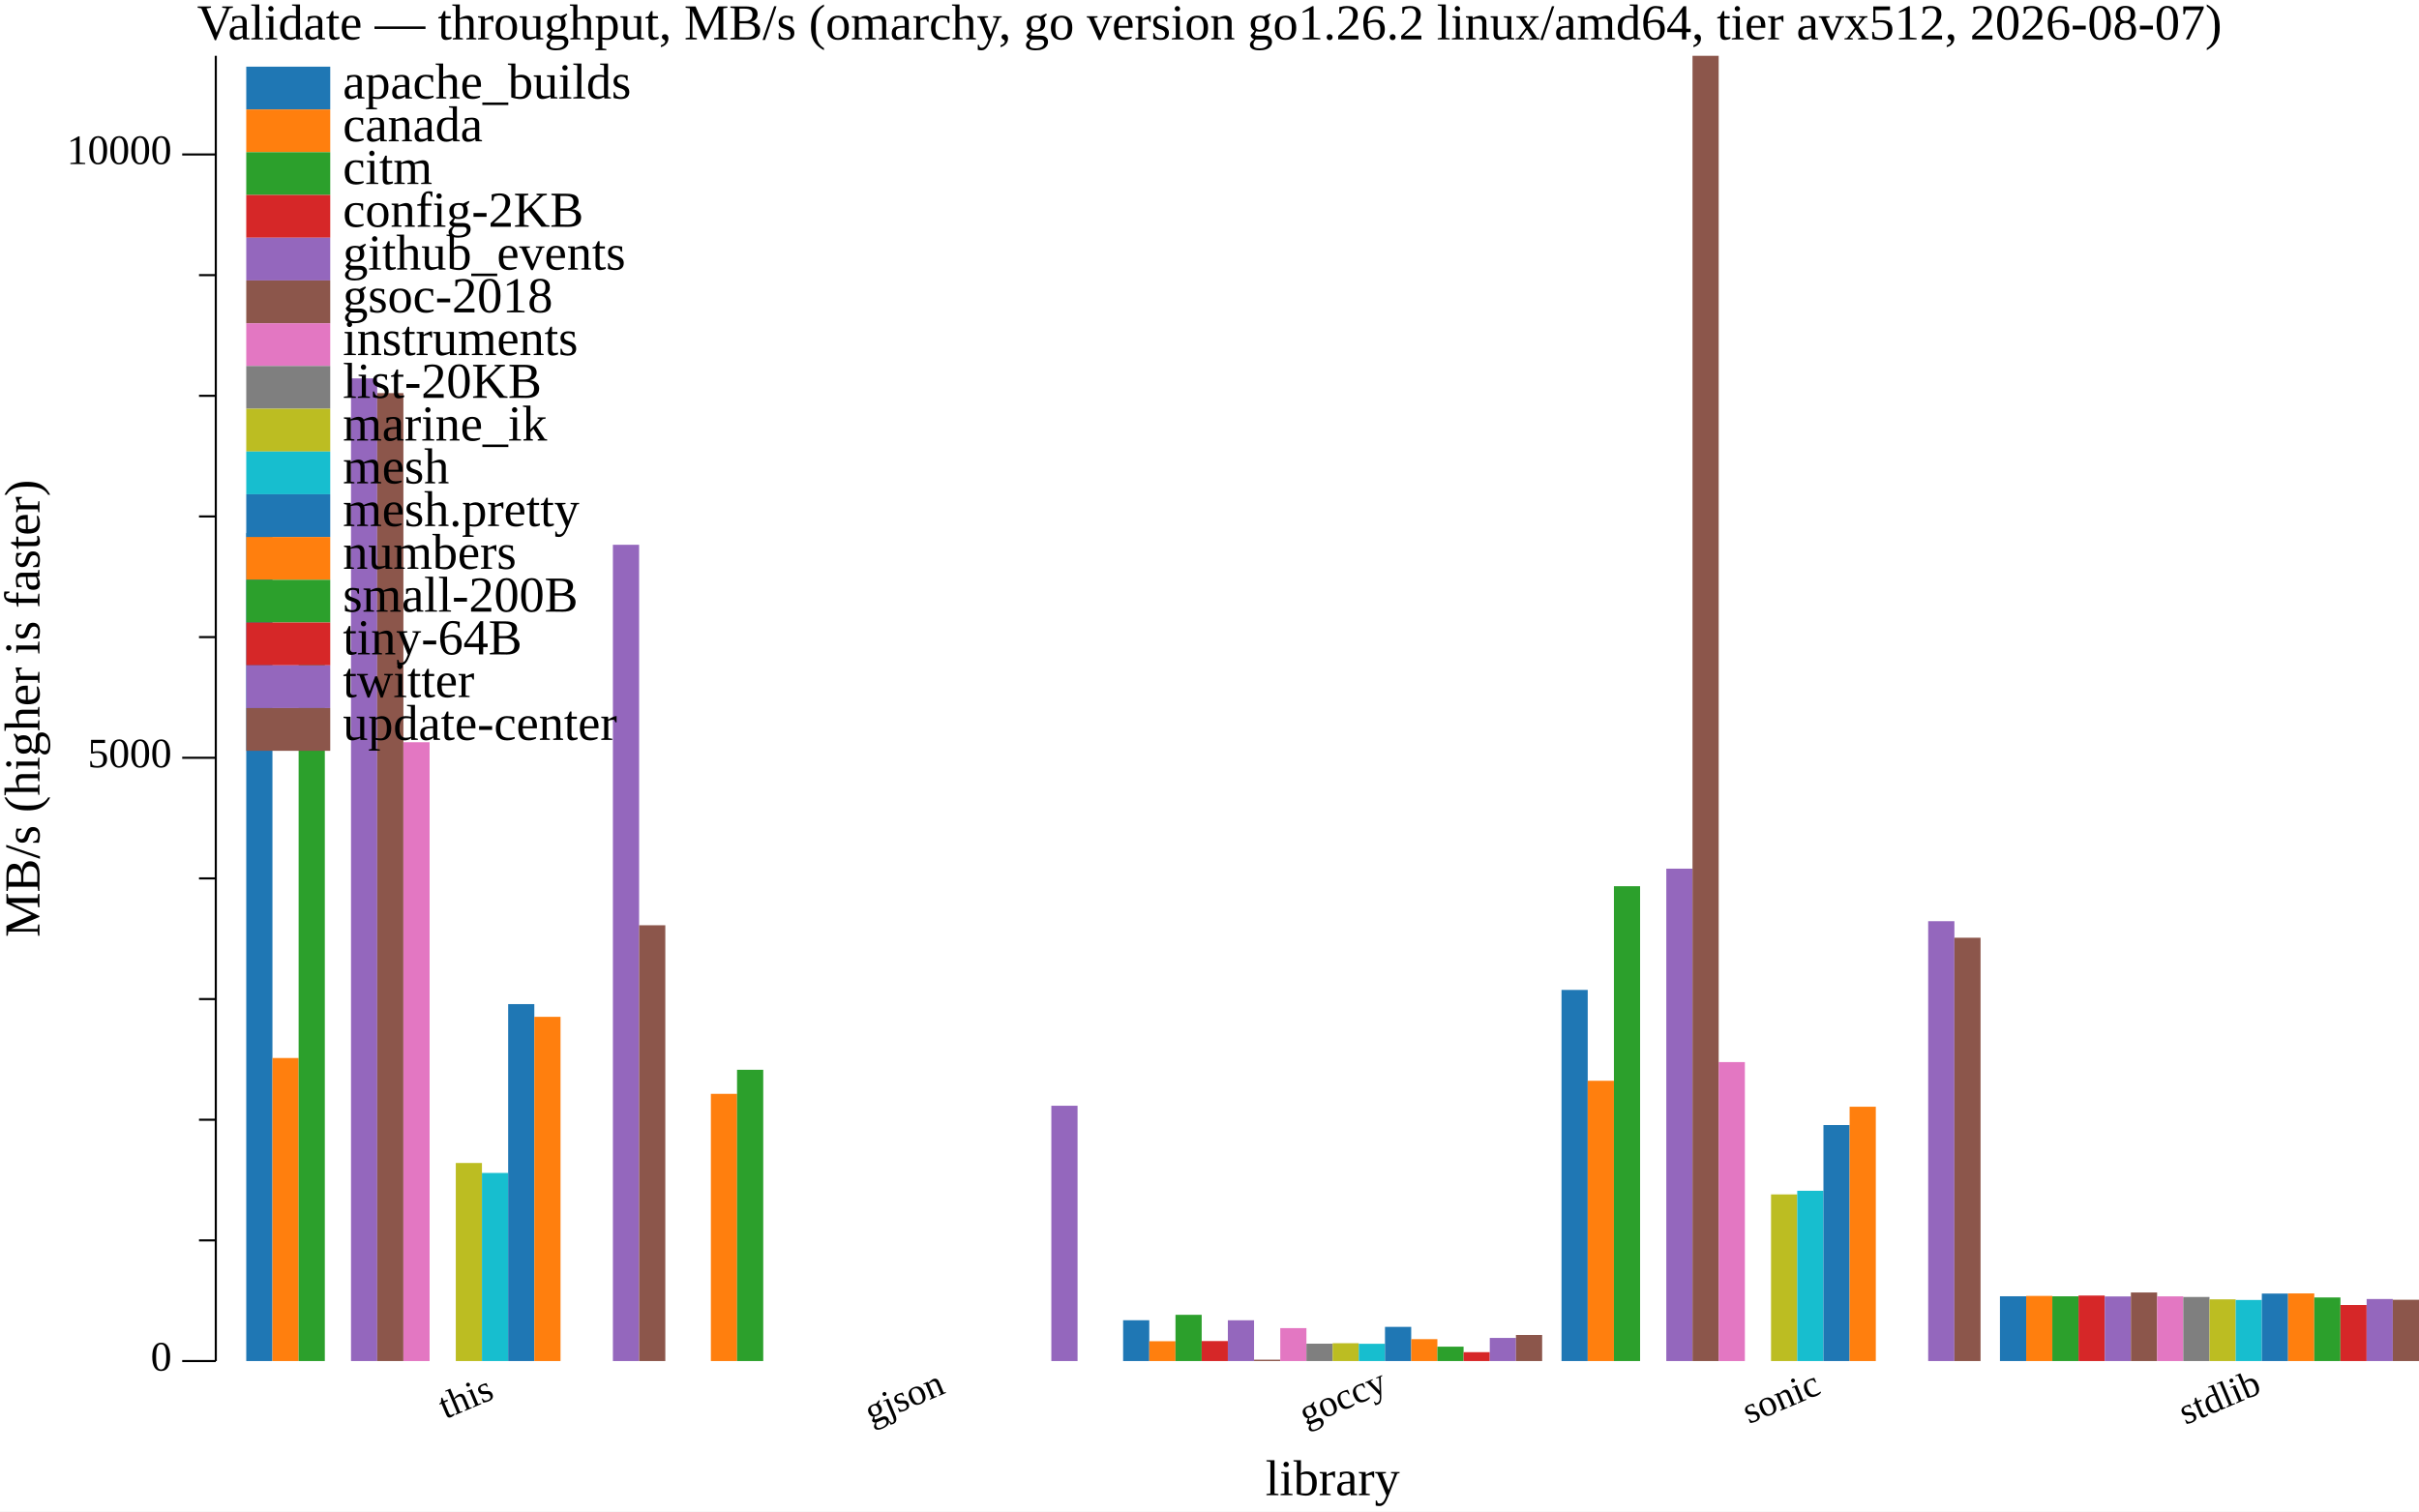
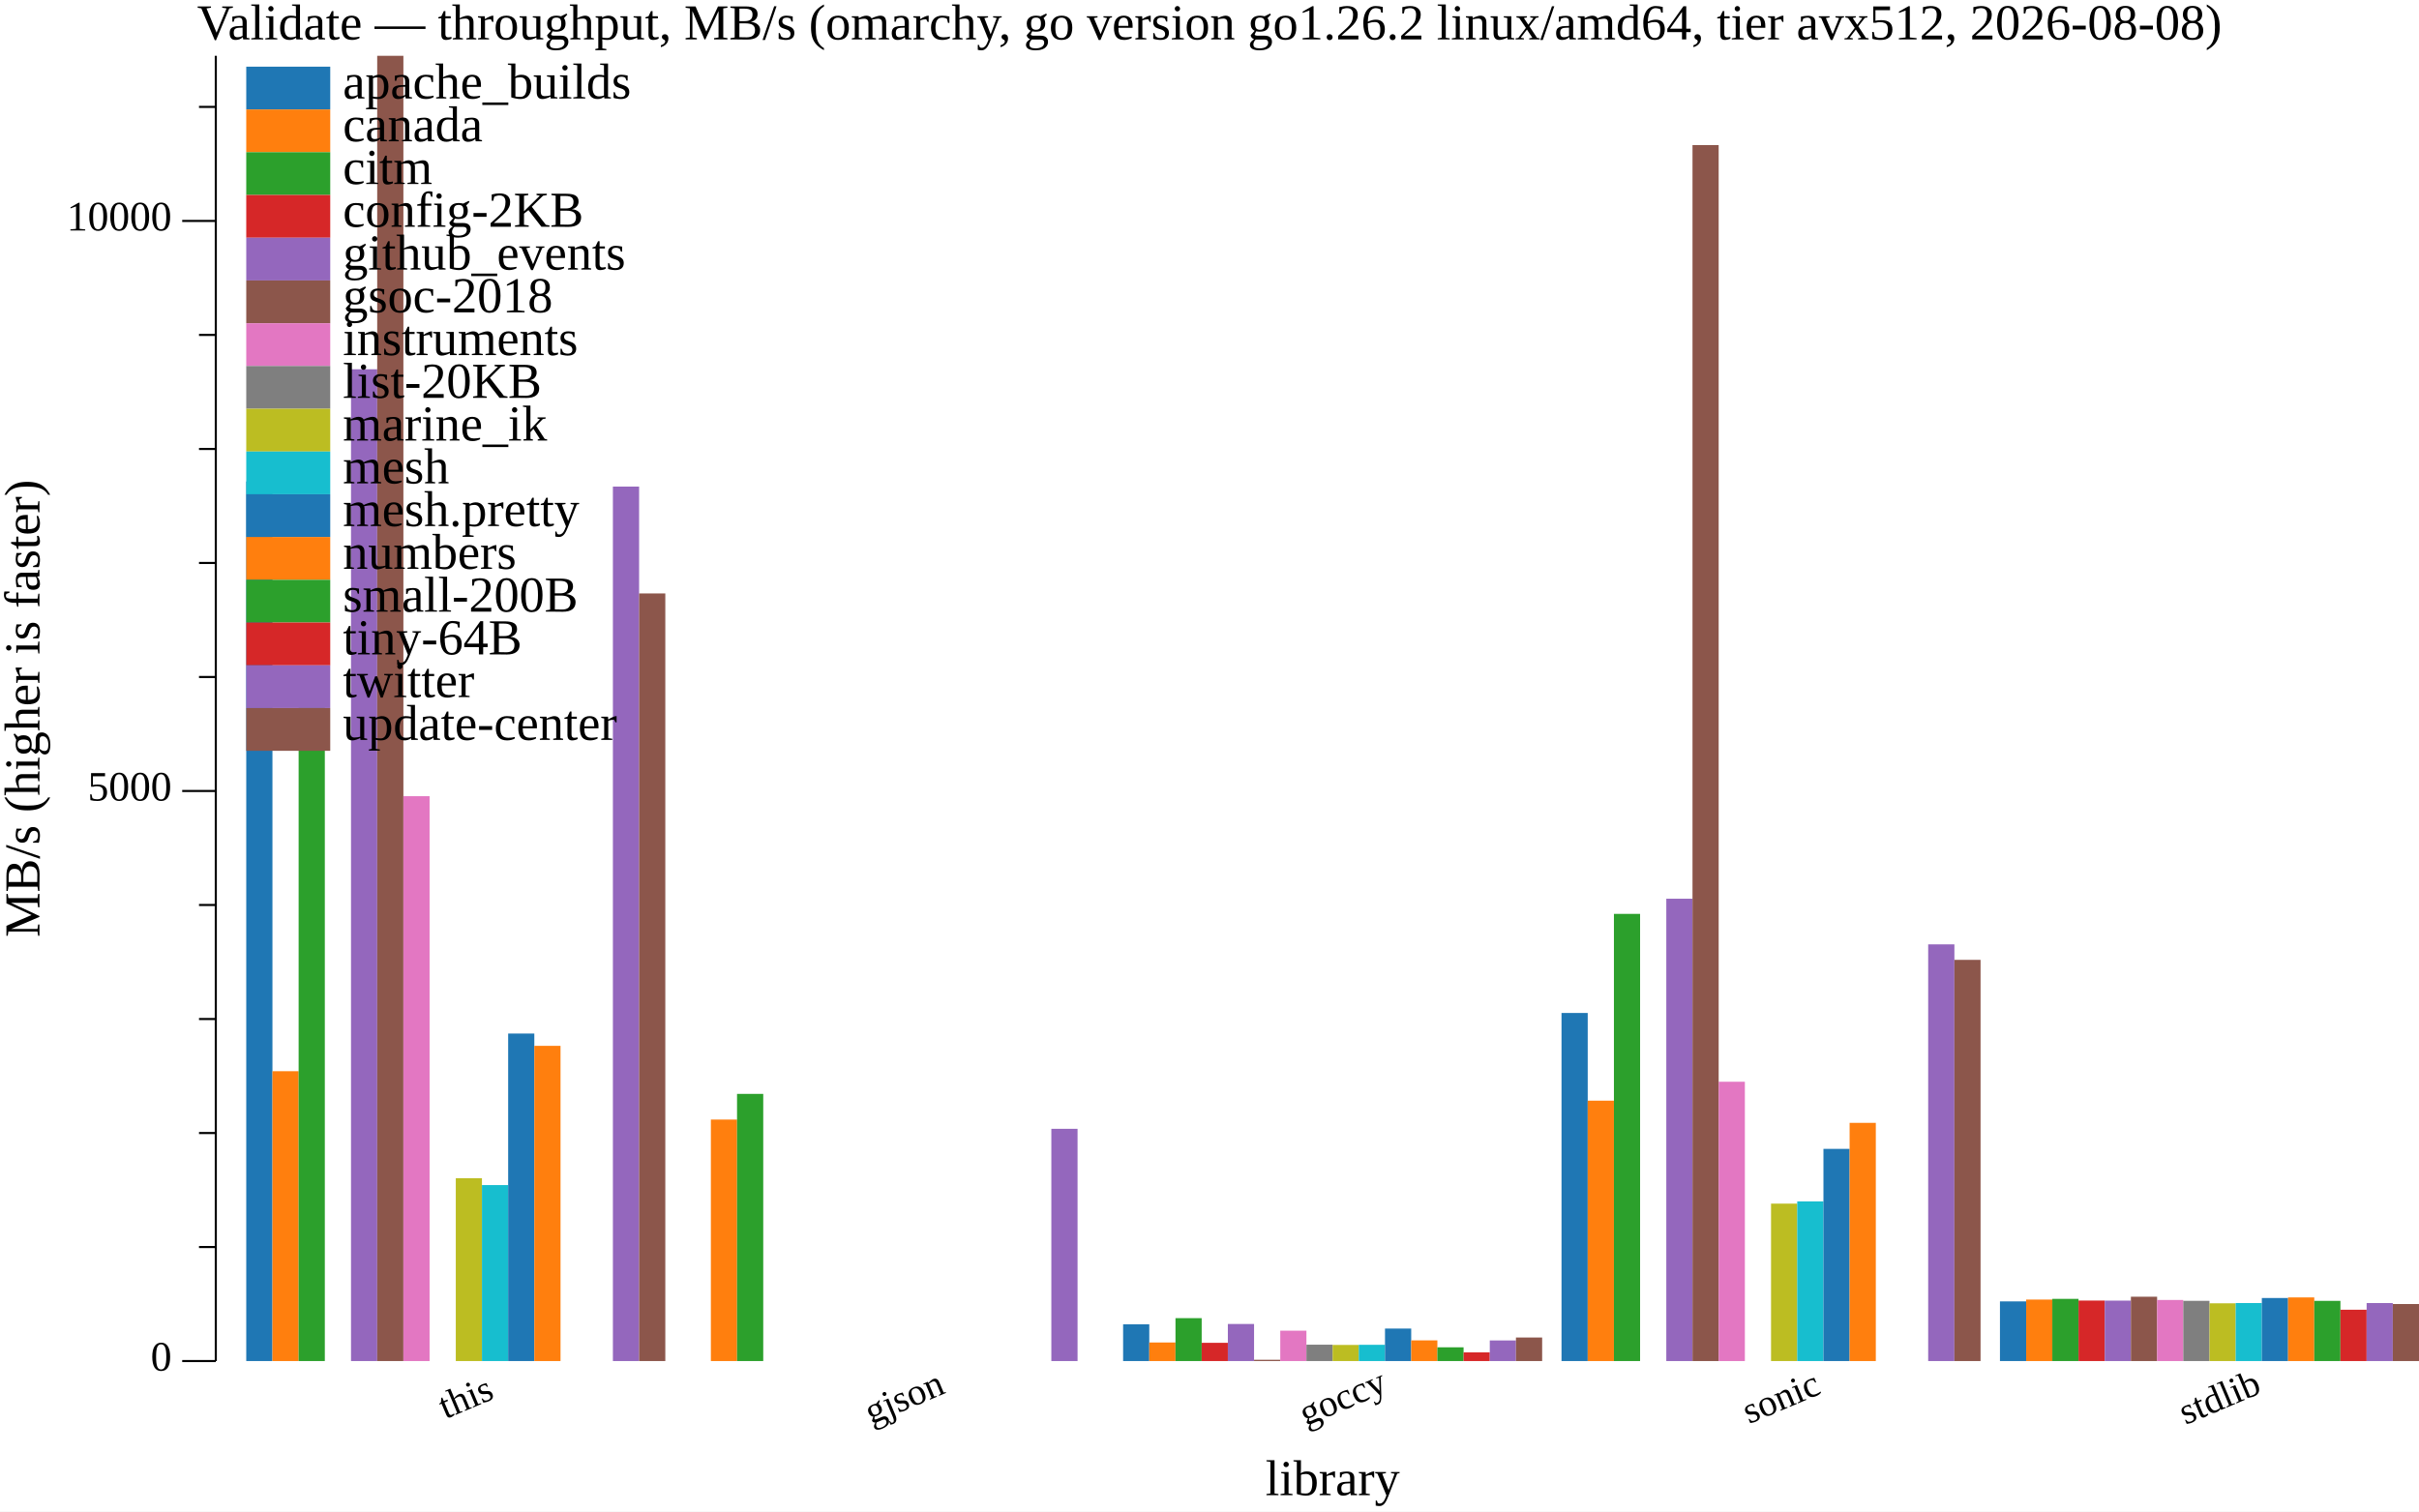
<svg xmlns="http://www.w3.org/2000/svg" width="576pt" height="360pt" viewBox="0 0 576 360">
  <g transform="scale(1, -1) translate(0, -360)">
    <path d="M0,0L576,0L576,360L0,360Z" style="fill:#FFFFFF" />
-     <text x="46.925" y="-350.61" transform="scale(1, -1)" style="font-family:Liberation Serif;font-variant:normal;font-weight:normal;font-style:normal;font-size:12px">Validate — throughput, MB/s (omarchy, go version go1.26.2 linux/amd64, tier avx512, 2026-08-07)</text>
+     <text x="46.925" y="-350.61" transform="scale(1, -1)" style="font-family:Liberation Serif;font-variant:normal;font-weight:normal;font-style:normal;font-size:12px">Validate — throughput, MB/s (omarchy, go version go1.26.2 linux/amd64, tier avx512, 2026-08-08)</text>
    <text x="301.33" y="-3.902" transform="scale(1, -1)" style="font-family:Liberation Serif;font-variant:normal;font-weight:normal;font-style:normal;font-size:12px">library</text>
    <g transform="rotate(22.91831)">
      <text x="106.22" y="21.053" transform="scale(1, -1)" style="font-family:Liberation Serif;font-variant:normal;font-weight:normal;font-style:normal;font-size:9px">this</text>
    </g>
    <g transform="rotate(22.91831)">
      <text x="199.13" y="61.706" transform="scale(1, -1)" style="font-family:Liberation Serif;font-variant:normal;font-weight:normal;font-style:normal;font-size:9px">gjson</text>
    </g>
    <g transform="rotate(22.91831)">
      <text x="294.29" y="102.36" transform="scale(1, -1)" style="font-family:Liberation Serif;font-variant:normal;font-weight:normal;font-style:normal;font-size:9px">goccy</text>
    </g>
    <g transform="rotate(22.91831)">
      <text x="391.69" y="143.01" transform="scale(1, -1)" style="font-family:Liberation Serif;font-variant:normal;font-weight:normal;font-style:normal;font-size:9px">sonic</text>
    </g>
    <g transform="rotate(22.91831)">
      <text x="487.34" y="183.67" transform="scale(1, -1)" style="font-family:Liberation Serif;font-variant:normal;font-weight:normal;font-style:normal;font-size:9px">stdlib</text>
    </g>
    <g transform="rotate(90)">
      <text x="136.78" y="9.387" transform="scale(1, -1)" style="font-family:Liberation Serif;font-variant:normal;font-weight:normal;font-style:normal;font-size:12px">MB/s (higher is faster)</text>
    </g>
    <text x="35.885" y="-33.552" transform="scale(1, -1)" style="font-family:Liberation Serif;font-variant:normal;font-weight:normal;font-style:normal;font-size:10px">0</text>
-     <text x="20.885" y="-177.24" transform="scale(1, -1)" style="font-family:Liberation Serif;font-variant:normal;font-weight:normal;font-style:normal;font-size:10px">5000</text>
-     <text x="15.885" y="-320.92" transform="scale(1, -1)" style="font-family:Liberation Serif;font-variant:normal;font-weight:normal;font-style:normal;font-size:10px">10000</text>
+     <text x="20.885" y="-169.32" transform="scale(1, -1)" style="font-family:Liberation Serif;font-variant:normal;font-weight:normal;font-style:normal;font-size:10px">5000</text>
+     <text x="15.885" y="-305.1" transform="scale(1, -1)" style="font-family:Liberation Serif;font-variant:normal;font-weight:normal;font-style:normal;font-size:10px">10000</text>
    <path d="M43.385,35.837L51.385,35.837" style="fill:none;stroke:#000000;stroke-width:0.5" />
-     <path d="M43.385,179.52L51.385,179.52" style="fill:none;stroke:#000000;stroke-width:0.5" />
-     <path d="M43.385,323.21L51.385,323.21" style="fill:none;stroke:#000000;stroke-width:0.5" />
-     <path d="M47.385,64.575L51.385,64.575" style="fill:none;stroke:#000000;stroke-width:0.5" />
-     <path d="M47.385,93.312L51.385,93.312" style="fill:none;stroke:#000000;stroke-width:0.5" />
-     <path d="M47.385,122.05L51.385,122.05" style="fill:none;stroke:#000000;stroke-width:0.5" />
-     <path d="M47.385,150.79L51.385,150.79" style="fill:none;stroke:#000000;stroke-width:0.5" />
-     <path d="M47.385,208.26L51.385,208.26" style="fill:none;stroke:#000000;stroke-width:0.5" />
-     <path d="M47.385,237L51.385,237" style="fill:none;stroke:#000000;stroke-width:0.5" />
-     <path d="M47.385,265.73L51.385,265.73" style="fill:none;stroke:#000000;stroke-width:0.5" />
-     <path d="M47.385,294.47L51.385,294.47" style="fill:none;stroke:#000000;stroke-width:0.5" />
+     <path d="M43.385,171.61L51.385,171.61" style="fill:none;stroke:#000000;stroke-width:0.5" />
+     <path d="M43.385,307.38L51.385,307.38" style="fill:none;stroke:#000000;stroke-width:0.5" />
+     <path d="M47.385,62.992L51.385,62.992" style="fill:none;stroke:#000000;stroke-width:0.5" />
+     <path d="M47.385,90.146L51.385,90.146" style="fill:none;stroke:#000000;stroke-width:0.5" />
+     <path d="M47.385,117.3L51.385,117.3" style="fill:none;stroke:#000000;stroke-width:0.5" />
+     <path d="M47.385,144.46L51.385,144.46" style="fill:none;stroke:#000000;stroke-width:0.5" />
+     <path d="M47.385,198.76L51.385,198.76" style="fill:none;stroke:#000000;stroke-width:0.5" />
+     <path d="M47.385,225.92L51.385,225.92" style="fill:none;stroke:#000000;stroke-width:0.5" />
+     <path d="M47.385,253.07L51.385,253.07" style="fill:none;stroke:#000000;stroke-width:0.5" />
+     <path d="M47.385,280.23L51.385,280.23" style="fill:none;stroke:#000000;stroke-width:0.5" />
+     <path d="M47.385,334.54L51.385,334.54" style="fill:none;stroke:#000000;stroke-width:0.5" />
    <path d="M51.385,35.837L51.385,346.71" style="fill:none;stroke:#000000;stroke-width:0.5" />
-     <path d="M58.636,35.837L58.636,233.03L64.873,233.03L64.873,35.837Z" style="fill:#1F77B4" />
+     <path d="M58.636,35.837L58.636,245.33L64.873,245.33L64.873,35.837Z" style="fill:#1F77B4" />
    <path d="M163.03,35.837L163.03,35.837L169.27,35.837L169.27,35.837Z" style="fill:#1F77B4" />
-     <path d="M267.43,35.837L267.43,45.558L273.66,45.558L273.66,35.837Z" style="fill:#1F77B4" />
-     <path d="M371.82,35.837L371.82,124.23L378.06,124.23L378.06,35.837Z" style="fill:#1F77B4" />
-     <path d="M476.22,35.837L476.22,51.266L482.46,51.266L482.46,35.837Z" style="fill:#1F77B4" />
-     <path d="M64.873,35.837L64.873,108.01L71.109,108.01L71.109,35.837Z" style="fill:#FF7F0E" />
-     <path d="M169.27,35.837L169.27,99.478L175.5,99.478L175.5,35.837Z" style="fill:#FF7F0E" />
-     <path d="M273.66,35.837L273.66,40.558L279.9,40.558L279.9,35.837Z" style="fill:#FF7F0E" />
-     <path d="M378.06,35.837L378.06,102.59L384.3,102.59L384.3,35.837Z" style="fill:#FF7F0E" />
-     <path d="M482.46,35.837L482.46,51.348L488.69,51.348L488.69,35.837Z" style="fill:#FF7F0E" />
-     <path d="M71.109,35.837L71.109,208.6L77.345,208.6L77.345,35.837Z" style="fill:#2CA02C" />
-     <path d="M175.5,35.837L175.5,105.21L181.74,105.21L181.74,35.837Z" style="fill:#2CA02C" />
-     <path d="M279.9,35.837L279.9,46.849L286.14,46.849L286.14,35.837Z" style="fill:#2CA02C" />
-     <path d="M384.3,35.837L384.3,148.93L390.53,148.93L390.53,35.837Z" style="fill:#2CA02C" />
-     <path d="M488.69,35.837L488.69,51.259L494.93,51.259L494.93,35.837Z" style="fill:#2CA02C" />
+     <path d="M267.43,35.837L267.43,44.585L273.66,44.585L273.66,35.837Z" style="fill:#1F77B4" />
+     <path d="M371.82,35.837L371.82,118.74L378.06,118.74L378.06,35.837Z" style="fill:#1F77B4" />
+     <path d="M476.22,35.837L476.22,50.045L482.46,50.045L482.46,35.837Z" style="fill:#1F77B4" />
+     <path d="M64.873,35.837L64.873,104.87L71.109,104.87L71.109,35.837Z" style="fill:#FF7F0E" />
+     <path d="M169.27,35.837L169.27,93.354L175.5,93.354L175.5,35.837Z" style="fill:#FF7F0E" />
+     <path d="M273.66,35.837L273.66,40.258L279.9,40.258L279.9,35.837Z" style="fill:#FF7F0E" />
+     <path d="M378.06,35.837L378.06,97.852L384.3,97.852L384.3,35.837Z" style="fill:#FF7F0E" />
+     <path d="M482.46,35.837L482.46,50.48L488.69,50.48L488.69,35.837Z" style="fill:#FF7F0E" />
+     <path d="M71.109,35.837L71.109,200.16L77.345,200.16L77.345,35.837Z" style="fill:#2CA02C" />
+     <path d="M175.5,35.837L175.5,99.467L181.74,99.467L181.74,35.837Z" style="fill:#2CA02C" />
+     <path d="M279.9,35.837L279.9,46.055L286.14,46.055L286.14,35.837Z" style="fill:#2CA02C" />
+     <path d="M384.3,35.837L384.3,142.34L390.53,142.34L390.53,35.837Z" style="fill:#2CA02C" />
+     <path d="M488.69,35.837L488.69,50.65L494.93,50.65L494.93,35.837Z" style="fill:#2CA02C" />
    <path d="M77.345,35.837L77.345,35.837L83.581,35.837L83.581,35.837Z" style="fill:#D62728" />
    <path d="M181.74,35.837L181.74,35.837L187.98,35.837L187.98,35.837Z" style="fill:#D62728" />
-     <path d="M286.14,35.837L286.14,40.599L292.37,40.599L292.37,35.837Z" style="fill:#D62728" />
+     <path d="M286.14,35.837L286.14,40.18L292.37,40.18L292.37,35.837Z" style="fill:#D62728" />
    <path d="M390.53,35.837L390.53,35.837L396.77,35.837L396.77,35.837Z" style="fill:#D62728" />
-     <path d="M494.93,35.837L494.93,51.437L501.17,51.437L501.17,35.837Z" style="fill:#D62728" />
-     <path d="M83.581,35.837L83.581,269.88L89.818,269.88L89.818,35.837Z" style="fill:#9467BD" />
+     <path d="M494.93,35.837L494.93,50.244L501.17,50.244L501.17,35.837Z" style="fill:#D62728" />
+     <path d="M83.581,35.837L83.581,272.05L89.818,272.05L89.818,35.837Z" style="fill:#9467BD" />
    <path d="M187.98,35.837L187.98,35.837L194.21,35.837L194.21,35.837Z" style="fill:#9467BD" />
-     <path d="M292.37,35.837L292.37,45.549L298.61,45.549L298.61,35.837Z" style="fill:#9467BD" />
-     <path d="M396.77,35.837L396.77,153.11L403.01,153.11L403.01,35.837Z" style="fill:#9467BD" />
-     <path d="M501.17,35.837L501.17,51.224L507.4,51.224L507.4,35.837Z" style="fill:#9467BD" />
-     <path d="M89.818,35.837L89.818,266.37L96.054,266.37L96.054,35.837Z" style="fill:#8C564B" />
+     <path d="M292.37,35.837L292.37,44.666L298.61,44.666L298.61,35.837Z" style="fill:#9467BD" />
+     <path d="M396.77,35.837L396.77,145.95L403.01,145.95L403.01,35.837Z" style="fill:#9467BD" />
+     <path d="M501.17,35.837L501.17,50.231L507.4,50.231L507.4,35.837Z" style="fill:#9467BD" />
+     <path d="M89.818,35.837L89.818,346.71L96.054,346.71L96.054,35.837Z" style="fill:#8C564B" />
    <path d="M194.21,35.837L194.21,35.837L200.45,35.837L200.45,35.837Z" style="fill:#8C564B" />
-     <path d="M298.61,35.837L298.61,36.16L304.85,36.16L304.85,35.837Z" style="fill:#8C564B" />
-     <path d="M403.01,35.837L403.01,346.71L409.24,346.71L409.24,35.837Z" style="fill:#8C564B" />
-     <path d="M507.4,35.837L507.4,52.169L513.64,52.169L513.64,35.837Z" style="fill:#8C564B" />
-     <path d="M96.054,35.837L96.054,183.22L102.29,183.22L102.29,35.837Z" style="fill:#E377C2" />
+     <path d="M298.61,35.837L298.61,36.139L304.85,36.139L304.85,35.837Z" style="fill:#8C564B" />
+     <path d="M403.01,35.837L403.01,325.45L409.24,325.45L409.24,35.837Z" style="fill:#8C564B" />
+     <path d="M507.4,35.837L507.4,51.159L513.64,51.159L513.64,35.837Z" style="fill:#8C564B" />
+     <path d="M96.054,35.837L96.054,170.37L102.29,170.37L102.29,35.837Z" style="fill:#E377C2" />
    <path d="M200.45,35.837L200.45,35.837L206.69,35.837L206.69,35.837Z" style="fill:#E377C2" />
-     <path d="M304.85,35.837L304.85,43.681L311.08,43.681L311.08,35.837Z" style="fill:#E377C2" />
-     <path d="M409.24,35.837L409.24,107.04L415.48,107.04L415.48,35.837Z" style="fill:#E377C2" />
-     <path d="M513.64,35.837L513.64,51.243L519.87,51.243L519.87,35.837Z" style="fill:#E377C2" />
+     <path d="M304.85,35.837L304.85,43.071L311.08,43.071L311.08,35.837Z" style="fill:#E377C2" />
+     <path d="M409.24,35.837L409.24,102.36L415.48,102.36L415.48,35.837Z" style="fill:#E377C2" />
+     <path d="M513.64,35.837L513.64,50.385L519.87,50.385L519.87,35.837Z" style="fill:#E377C2" />
    <path d="M102.29,35.837L102.29,35.837L108.53,35.837L108.53,35.837Z" style="fill:#7F7F7F" />
    <path d="M206.69,35.837L206.69,35.837L212.92,35.837L212.92,35.837Z" style="fill:#7F7F7F" />
-     <path d="M311.08,35.837L311.08,39.976L317.32,39.976L317.32,35.837Z" style="fill:#7F7F7F" />
+     <path d="M311.08,35.837L311.08,39.734L317.32,39.734L317.32,35.837Z" style="fill:#7F7F7F" />
    <path d="M415.48,35.837L415.48,35.837L421.71,35.837L421.71,35.837Z" style="fill:#7F7F7F" />
-     <path d="M519.87,35.837L519.87,51.097L526.11,51.097L526.11,35.837Z" style="fill:#7F7F7F" />
-     <path d="M108.53,35.837L108.53,83.011L114.76,83.011L114.76,35.837Z" style="fill:#BCBD22" />
+     <path d="M519.87,35.837L519.87,50.182L526.11,50.182L526.11,35.837Z" style="fill:#7F7F7F" />
+     <path d="M108.53,35.837L108.53,79.382L114.76,79.382L114.76,35.837Z" style="fill:#BCBD22" />
    <path d="M212.92,35.837L212.92,35.837L219.16,35.837L219.16,35.837Z" style="fill:#BCBD22" />
-     <path d="M317.32,35.837L317.32,40.085L323.55,40.085L323.55,35.837Z" style="fill:#BCBD22" />
-     <path d="M421.71,35.837L421.71,75.527L427.95,75.527L427.95,35.837Z" style="fill:#BCBD22" />
-     <path d="M526.11,35.837L526.11,50.533L532.35,50.533L532.35,35.837Z" style="fill:#BCBD22" />
-     <path d="M114.76,35.837L114.76,80.638L121,80.638L121,35.837Z" style="fill:#17BECF" />
+     <path d="M317.32,35.837L317.32,39.675L323.55,39.675L323.55,35.837Z" style="fill:#BCBD22" />
+     <path d="M421.71,35.837L421.71,73.33L427.95,73.33L427.95,35.837Z" style="fill:#BCBD22" />
+     <path d="M526.11,35.837L526.11,49.591L532.35,49.591L532.35,35.837Z" style="fill:#BCBD22" />
+     <path d="M114.76,35.837L114.76,77.747L121,77.747L121,35.837Z" style="fill:#17BECF" />
    <path d="M219.16,35.837L219.16,35.837L225.39,35.837L225.39,35.837Z" style="fill:#17BECF" />
-     <path d="M323.55,35.837L323.55,39.947L329.79,39.947L329.79,35.837Z" style="fill:#17BECF" />
-     <path d="M427.95,35.837L427.95,76.391L434.19,76.391L434.19,35.837Z" style="fill:#17BECF" />
-     <path d="M532.35,35.837L532.35,50.384L538.58,50.384L538.58,35.837Z" style="fill:#17BECF" />
-     <path d="M121,35.837L121,120.85L127.23,120.85L127.23,35.837Z" style="fill:#1F77B4" />
+     <path d="M323.55,35.837L323.55,39.706L329.79,39.706L329.79,35.837Z" style="fill:#17BECF" />
+     <path d="M427.95,35.837L427.95,73.863L434.19,73.863L434.19,35.837Z" style="fill:#17BECF" />
+     <path d="M532.35,35.837L532.35,49.65L538.58,49.65L538.58,35.837Z" style="fill:#17BECF" />
+     <path d="M121,35.837L121,113.84L127.23,113.84L127.23,35.837Z" style="fill:#1F77B4" />
    <path d="M225.39,35.837L225.39,35.837L231.63,35.837L231.63,35.837Z" style="fill:#1F77B4" />
-     <path d="M329.79,35.837L329.79,43.977L336.03,43.977L336.03,35.837Z" style="fill:#1F77B4" />
-     <path d="M434.19,35.837L434.19,92.045L440.42,92.045L440.42,35.837Z" style="fill:#1F77B4" />
-     <path d="M538.58,35.837L538.58,51.908L544.82,51.908L544.82,35.837Z" style="fill:#1F77B4" />
-     <path d="M127.23,35.837L127.23,117.82L133.47,117.82L133.47,35.837Z" style="fill:#FF7F0E" />
+     <path d="M329.79,35.837L329.79,43.576L336.03,43.576L336.03,35.837Z" style="fill:#1F77B4" />
+     <path d="M434.19,35.837L434.19,86.372L440.42,86.372L440.42,35.837Z" style="fill:#1F77B4" />
+     <path d="M538.58,35.837L538.58,50.852L544.82,50.852L544.82,35.837Z" style="fill:#1F77B4" />
+     <path d="M127.23,35.837L127.23,110.91L133.47,110.91L133.47,35.837Z" style="fill:#FF7F0E" />
    <path d="M231.63,35.837L231.63,35.837L237.87,35.837L237.87,35.837Z" style="fill:#FF7F0E" />
-     <path d="M336.03,35.837L336.03,41.054L342.26,41.054L342.26,35.837Z" style="fill:#FF7F0E" />
-     <path d="M440.42,35.837L440.42,96.409L446.66,96.409L446.66,35.837Z" style="fill:#FF7F0E" />
-     <path d="M544.82,35.837L544.82,51.947L551.06,51.947L551.06,35.837Z" style="fill:#FF7F0E" />
+     <path d="M336.03,35.837L336.03,40.762L342.26,40.762L342.26,35.837Z" style="fill:#FF7F0E" />
+     <path d="M440.42,35.837L440.42,92.569L446.66,92.569L446.66,35.837Z" style="fill:#FF7F0E" />
+     <path d="M544.82,35.837L544.82,50.99L551.06,50.99L551.06,35.837Z" style="fill:#FF7F0E" />
    <path d="M133.47,35.837L133.47,35.837L139.71,35.837L139.71,35.837Z" style="fill:#2CA02C" />
    <path d="M237.87,35.837L237.87,35.837L244.1,35.837L244.1,35.837Z" style="fill:#2CA02C" />
-     <path d="M342.26,35.837L342.26,39.265L348.5,39.265L348.5,35.837Z" style="fill:#2CA02C" />
+     <path d="M342.26,35.837L342.26,39.111L348.5,39.111L348.5,35.837Z" style="fill:#2CA02C" />
    <path d="M446.66,35.837L446.66,35.837L452.9,35.837L452.9,35.837Z" style="fill:#2CA02C" />
-     <path d="M551.06,35.837L551.06,50.984L557.29,50.984L557.29,35.837Z" style="fill:#2CA02C" />
+     <path d="M551.06,35.837L551.06,50.172L557.29,50.172L557.29,35.837Z" style="fill:#2CA02C" />
    <path d="M139.71,35.837L139.71,35.837L145.94,35.837L145.94,35.837Z" style="fill:#D62728" />
    <path d="M244.1,35.837L244.1,35.837L250.34,35.837L250.34,35.837Z" style="fill:#D62728" />
-     <path d="M348.5,35.837L348.5,37.952L354.74,37.952L354.74,35.837Z" style="fill:#D62728" />
+     <path d="M348.5,35.837L348.5,37.903L354.74,37.903L354.74,35.837Z" style="fill:#D62728" />
    <path d="M452.9,35.837L452.9,35.837L459.13,35.837L459.13,35.837Z" style="fill:#D62728" />
-     <path d="M557.29,35.837L557.29,49.187L563.53,49.187L563.53,35.837Z" style="fill:#D62728" />
-     <path d="M145.94,35.837L145.94,230.25L152.18,230.25L152.18,35.837Z" style="fill:#9467BD" />
-     <path d="M250.34,35.837L250.34,96.643L256.58,96.643L256.58,35.837Z" style="fill:#9467BD" />
-     <path d="M354.74,35.837L354.74,41.344L360.97,41.344L360.97,35.837Z" style="fill:#9467BD" />
-     <path d="M459.13,35.837L459.13,140.6L465.37,140.6L465.37,35.837Z" style="fill:#9467BD" />
-     <path d="M563.53,35.837L563.53,50.612L569.76,50.612L569.76,35.837Z" style="fill:#9467BD" />
-     <path d="M152.18,35.837L152.18,139.63L158.42,139.63L158.42,35.837Z" style="fill:#8C564B" />
+     <path d="M557.29,35.837L557.29,48.061L563.53,48.061L563.53,35.837Z" style="fill:#D62728" />
+     <path d="M145.94,35.837L145.94,244.11L152.18,244.11L152.18,35.837Z" style="fill:#9467BD" />
+     <path d="M250.34,35.837L250.34,91.149L256.58,91.149L256.58,35.837Z" style="fill:#9467BD" />
+     <path d="M354.74,35.837L354.74,40.746L360.97,40.746L360.97,35.837Z" style="fill:#9467BD" />
+     <path d="M459.13,35.837L459.13,135.08L465.37,135.08L465.37,35.837Z" style="fill:#9467BD" />
+     <path d="M563.53,35.837L563.53,49.649L569.76,49.649L569.76,35.837Z" style="fill:#9467BD" />
+     <path d="M152.18,35.837L152.18,218.66L158.42,218.66L158.42,35.837Z" style="fill:#8C564B" />
    <path d="M256.58,35.837L256.58,35.837L262.81,35.837L262.81,35.837Z" style="fill:#8C564B" />
-     <path d="M360.97,35.837L360.97,42.048L367.21,42.048L367.21,35.837Z" style="fill:#8C564B" />
-     <path d="M465.37,35.837L465.37,136.66L471.6,136.66L471.6,35.837Z" style="fill:#8C564B" />
-     <path d="M569.76,35.837L569.76,50.435L576,50.435L576,35.837Z" style="fill:#8C564B" />
+     <path d="M360.97,35.837L360.97,41.445L367.21,41.445L367.21,35.837Z" style="fill:#8C564B" />
+     <path d="M465.37,35.837L465.37,131.39L471.6,131.39L471.6,35.837Z" style="fill:#8C564B" />
+     <path d="M569.76,35.837L569.76,49.417L576,49.417L576,35.837Z" style="fill:#8C564B" />
    <path d="M58.636,333.93L58.636,344.12L78.636,344.12L78.636,333.93Z" style="fill:#1F77B4" />
    <text x="81.636" y="-336.54" transform="scale(1, -1)" style="font-family:Liberation Serif;font-variant:normal;font-weight:normal;font-style:normal;font-size:12px">apache_builds</text>
    <path d="M58.636,323.75L58.636,333.93L78.636,333.93L78.636,323.75Z" style="fill:#FF7F0E" />
    <text x="81.636" y="-326.35" transform="scale(1, -1)" style="font-family:Liberation Serif;font-variant:normal;font-weight:normal;font-style:normal;font-size:12px">canada</text>
    <path d="M58.636,313.56L58.636,323.75L78.636,323.75L78.636,313.56Z" style="fill:#2CA02C" />
    <text x="81.636" y="-316.17" transform="scale(1, -1)" style="font-family:Liberation Serif;font-variant:normal;font-weight:normal;font-style:normal;font-size:12px">citm</text>
    <path d="M58.636,303.38L58.636,313.56L78.636,313.56L78.636,303.38Z" style="fill:#D62728" />
    <text x="81.636" y="-305.99" transform="scale(1, -1)" style="font-family:Liberation Serif;font-variant:normal;font-weight:normal;font-style:normal;font-size:12px">config-2KB</text>
    <path d="M58.636,293.2L58.636,303.38L78.636,303.38L78.636,293.2Z" style="fill:#9467BD" />
    <text x="81.636" y="-295.8" transform="scale(1, -1)" style="font-family:Liberation Serif;font-variant:normal;font-weight:normal;font-style:normal;font-size:12px">github_events</text>
    <path d="M58.636,283.01L58.636,293.2L78.636,293.2L78.636,283.01Z" style="fill:#8C564B" />
    <text x="81.636" y="-285.62" transform="scale(1, -1)" style="font-family:Liberation Serif;font-variant:normal;font-weight:normal;font-style:normal;font-size:12px">gsoc-2018</text>
    <path d="M58.636,272.83L58.636,283.01L78.636,283.01L78.636,272.83Z" style="fill:#E377C2" />
    <text x="81.636" y="-275.43" transform="scale(1, -1)" style="font-family:Liberation Serif;font-variant:normal;font-weight:normal;font-style:normal;font-size:12px">instruments</text>
    <path d="M58.636,262.65L58.636,272.83L78.636,272.83L78.636,262.65Z" style="fill:#7F7F7F" />
    <text x="81.636" y="-265.25" transform="scale(1, -1)" style="font-family:Liberation Serif;font-variant:normal;font-weight:normal;font-style:normal;font-size:12px">list-20KB</text>
    <path d="M58.636,252.46L58.636,262.65L78.636,262.65L78.636,252.46Z" style="fill:#BCBD22" />
    <text x="81.636" y="-255.07" transform="scale(1, -1)" style="font-family:Liberation Serif;font-variant:normal;font-weight:normal;font-style:normal;font-size:12px">marine_ik</text>
    <path d="M58.636,242.28L58.636,252.46L78.636,252.46L78.636,242.28Z" style="fill:#17BECF" />
    <text x="81.636" y="-244.88" transform="scale(1, -1)" style="font-family:Liberation Serif;font-variant:normal;font-weight:normal;font-style:normal;font-size:12px">mesh</text>
    <path d="M58.636,232.1L58.636,242.28L78.636,242.28L78.636,232.1Z" style="fill:#1F77B4" />
    <text x="81.636" y="-234.7" transform="scale(1, -1)" style="font-family:Liberation Serif;font-variant:normal;font-weight:normal;font-style:normal;font-size:12px">mesh.pretty</text>
    <path d="M58.636,221.91L58.636,232.1L78.636,232.1L78.636,221.91Z" style="fill:#FF7F0E" />
    <text x="81.636" y="-224.52" transform="scale(1, -1)" style="font-family:Liberation Serif;font-variant:normal;font-weight:normal;font-style:normal;font-size:12px">numbers</text>
    <path d="M58.636,211.73L58.636,221.91L78.636,221.91L78.636,211.73Z" style="fill:#2CA02C" />
    <text x="81.636" y="-214.33" transform="scale(1, -1)" style="font-family:Liberation Serif;font-variant:normal;font-weight:normal;font-style:normal;font-size:12px">small-200B</text>
    <path d="M58.636,201.54L58.636,211.73L78.636,211.73L78.636,201.54Z" style="fill:#D62728" />
    <text x="81.636" y="-204.15" transform="scale(1, -1)" style="font-family:Liberation Serif;font-variant:normal;font-weight:normal;font-style:normal;font-size:12px">tiny-64B</text>
    <path d="M58.636,191.36L58.636,201.54L78.636,201.54L78.636,191.36Z" style="fill:#9467BD" />
    <text x="81.636" y="-193.97" transform="scale(1, -1)" style="font-family:Liberation Serif;font-variant:normal;font-weight:normal;font-style:normal;font-size:12px">twitter</text>
    <path d="M58.636,181.18L58.636,191.36L78.636,191.36L78.636,181.18Z" style="fill:#8C564B" />
    <text x="81.636" y="-183.78" transform="scale(1, -1)" style="font-family:Liberation Serif;font-variant:normal;font-weight:normal;font-style:normal;font-size:12px">update-center</text>
  </g>
</svg>
